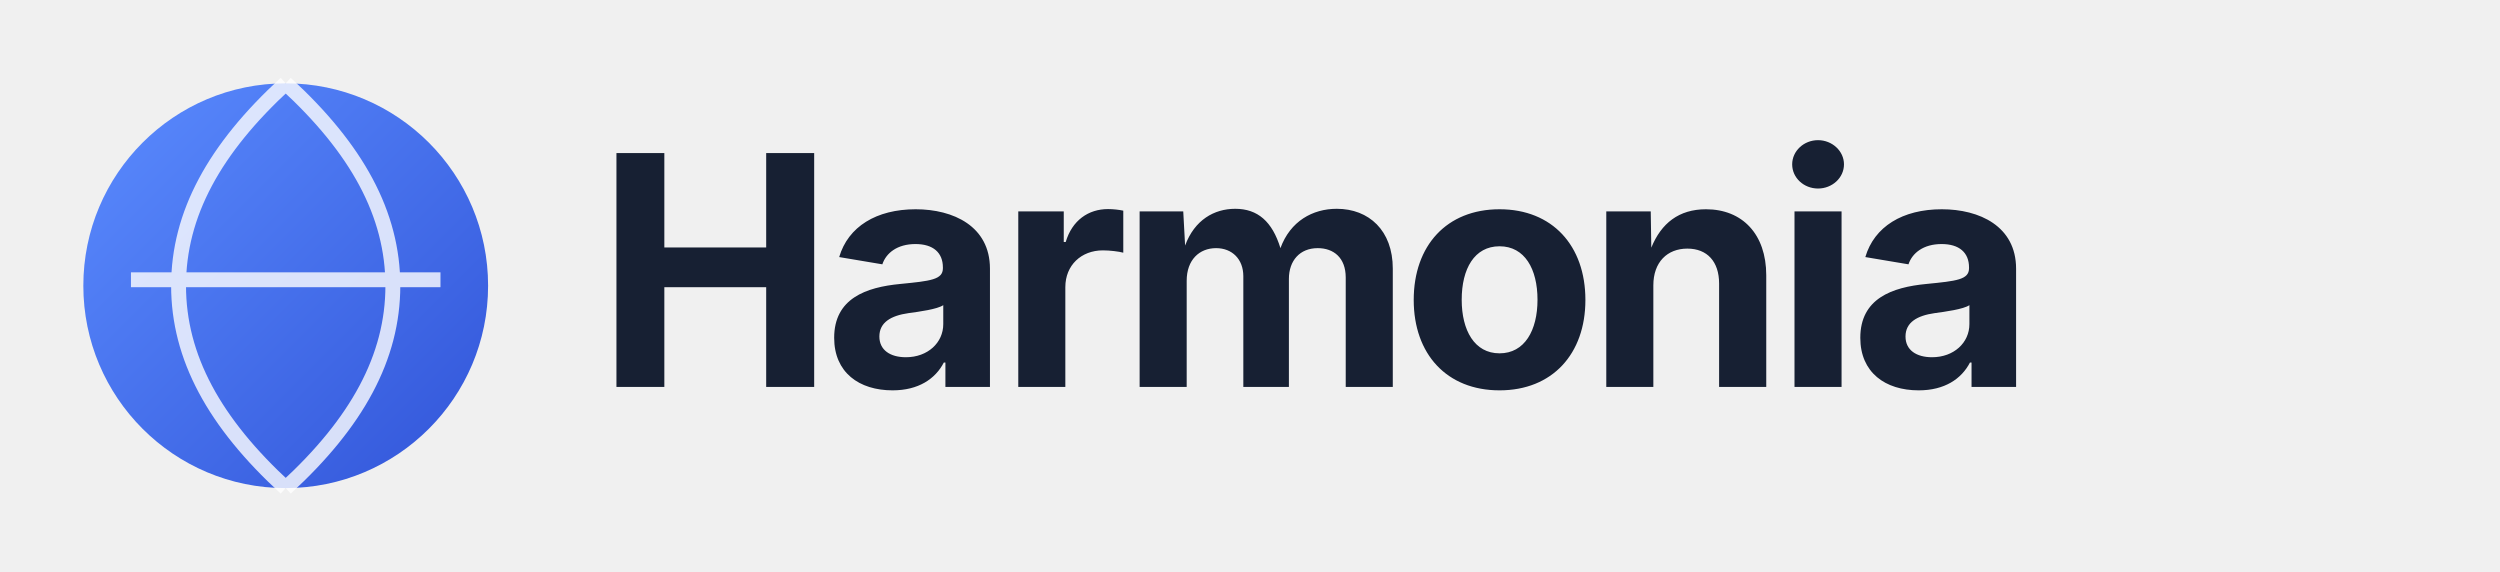
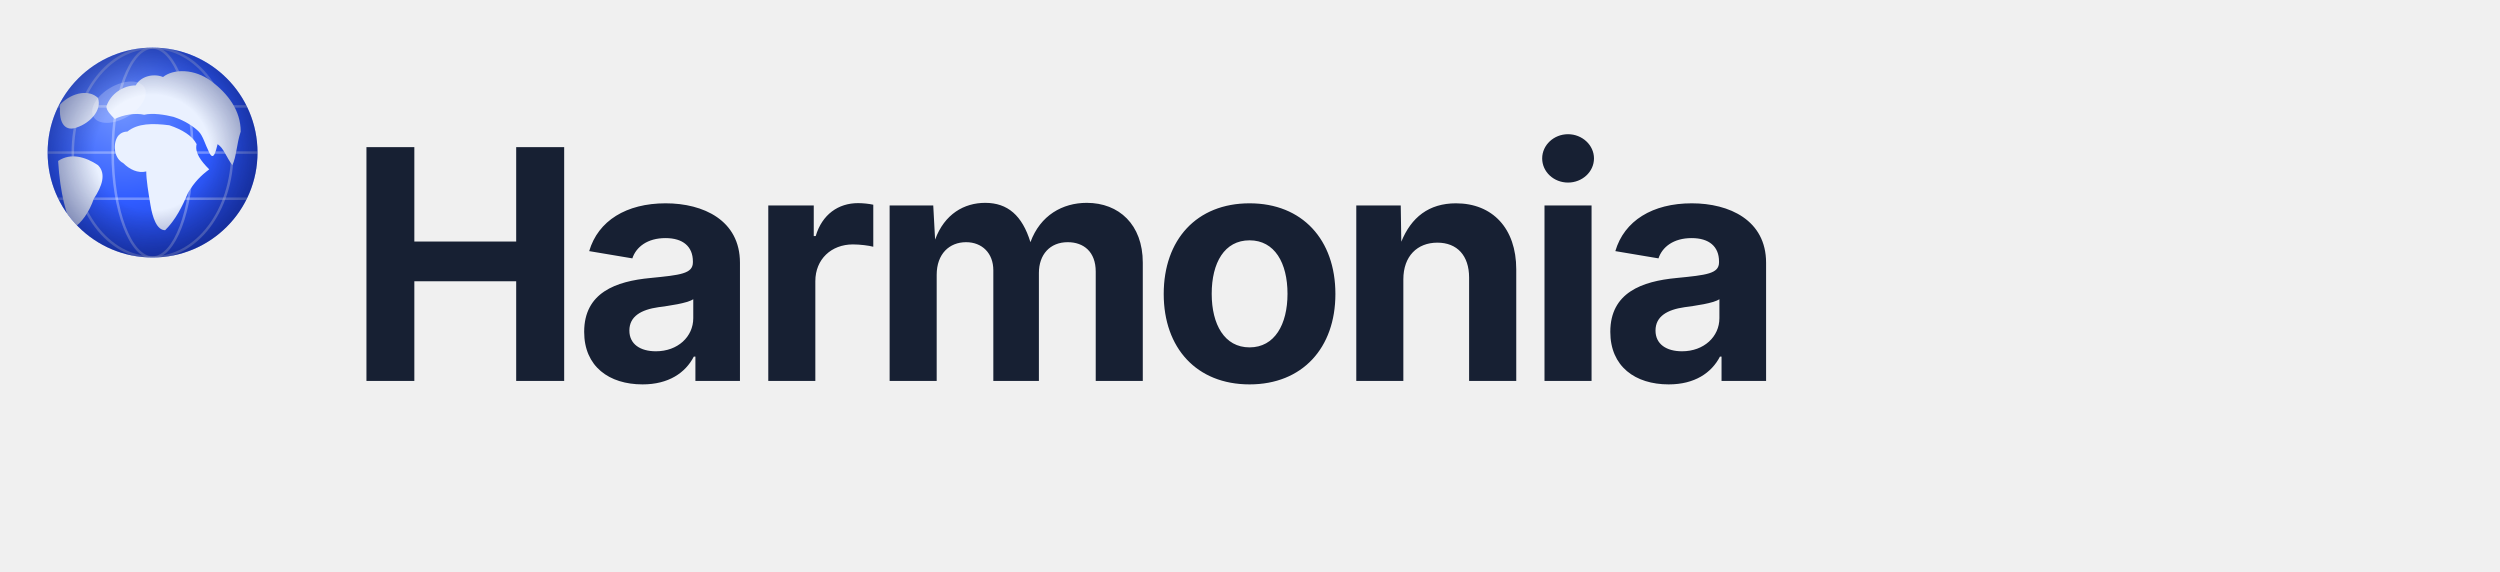
<svg xmlns="http://www.w3.org/2000/svg" viewBox="0 0 420 96" role="img" aria-label="Harmonia">
-   <defs>
-     <linearGradient id="h" x1="0" y1="0" x2="1" y2="1">
-       <stop offset="0" stop-color="#5b8cff" />
-       <stop offset="1" stop-color="#3154d8" />
-     </linearGradient>
-   </defs>
-   <circle cx="48" cy="48" r="34" fill="url(#h)" />
-   <path d="M22 47h52M48 14c-12 11-18 22-18 34s6 23 18 34M48 14c12 11 18 22 18 34S60 71 48 82" fill="none" stroke="#fff" stroke-width="2.5" opacity=".8" />
-   <text x="100" y="65" font-family="Inter,Arial,sans-serif" font-size="54" font-weight="650" letter-spacing="-2" fill="#172033">Harmonia</text>
+   <g transform="translate(-248.8 -14.7)">
+     <g transform="translate(256.8 22.7) scale(0.3526)">
+       <defs>
+         <radialGradient id="gb" cx="36%" cy="30%" r="80%">
+           <stop offset="0" stop-color="#6F93FF" />
+           <stop offset=".55" stop-color="#2F5BFF" />
+           <stop offset="1" stop-color="#1A38BD" />
+         </radialGradient>
+         <radialGradient id="gs" cx="50%" cy="50%" r="50%">
+           <stop offset=".55" stop-color="#0B1A66" stop-opacity="0" />
+           <stop offset="1" stop-color="#0B1A66" stop-opacity=".45" />
+         </radialGradient>
+         <clipPath id="gc">
+           <circle cx="50" cy="50" r="50" />
+         </clipPath>
+       </defs>
+       <g clip-path="url(#gc)">
+         <circle cx="50" cy="50" r="50" fill="url(#gb)" />
+         <g fill="none" stroke="#fff" stroke-opacity=".32" stroke-width="1.2">
+           <ellipse cx="50" cy="50" rx="19" ry="50" />
+           <ellipse cx="50" cy="50" rx="38" ry="50" />
+           <path d="M0 50H100M4 28H96M4 72H96" />
+         </g>
+         <g fill="#EAF1FF">
+           <path d="M6 27C12 21 20 20 24 24C26 30 20 36 14 38C9 40 5 37 6 27Z" />
+           <path d="M5 54C11 50 18 52 24 56C28 60 26 66 22 72C20 78 16 84 12 86C9 80 6 70 5 54Z" />
+           <path d="M28 28C30 22 36 18 42 18C44 14 50 12 55 14C60 10 70 10 78 16C86 22 92 30 92 40C90 46 90 52 88 56C85 52 84 48 81 46C80 50 79 54 77 50C75 46 74 42 72 40C70 38 66 35 60 33C56 32 50 31 46 32C42 31 36 32 32 34C30 32 28 30 28 28Z" />
+           <path d="M38 40C43 36 50 36 58 37C64 39 69 42 71 46C70 50 73 54 77 58C73 61 70 64 67 69C64 76 61 82 56 87C52 87 50 81 49 75C48 69 47 63 47 59C43 60 39 58 36 55C32 53 31 47 33 43C34 41 36 40 38 40Z" />
+         </g>
+         <circle cx="50" cy="50" r="50" fill="url(#gs)" />
+         <ellipse cx="34" cy="26" rx="14" ry="8" fill="#fff" fill-opacity=".22" transform="rotate(-30 34 26)" />
+       </g>
+     </g>
+   </g>
+   <text x="58" y="64" font-family="Inter,Arial,sans-serif" font-size="54" font-weight="650" letter-spacing="-2" fill="#172033">Harmonia</text>
</svg>
